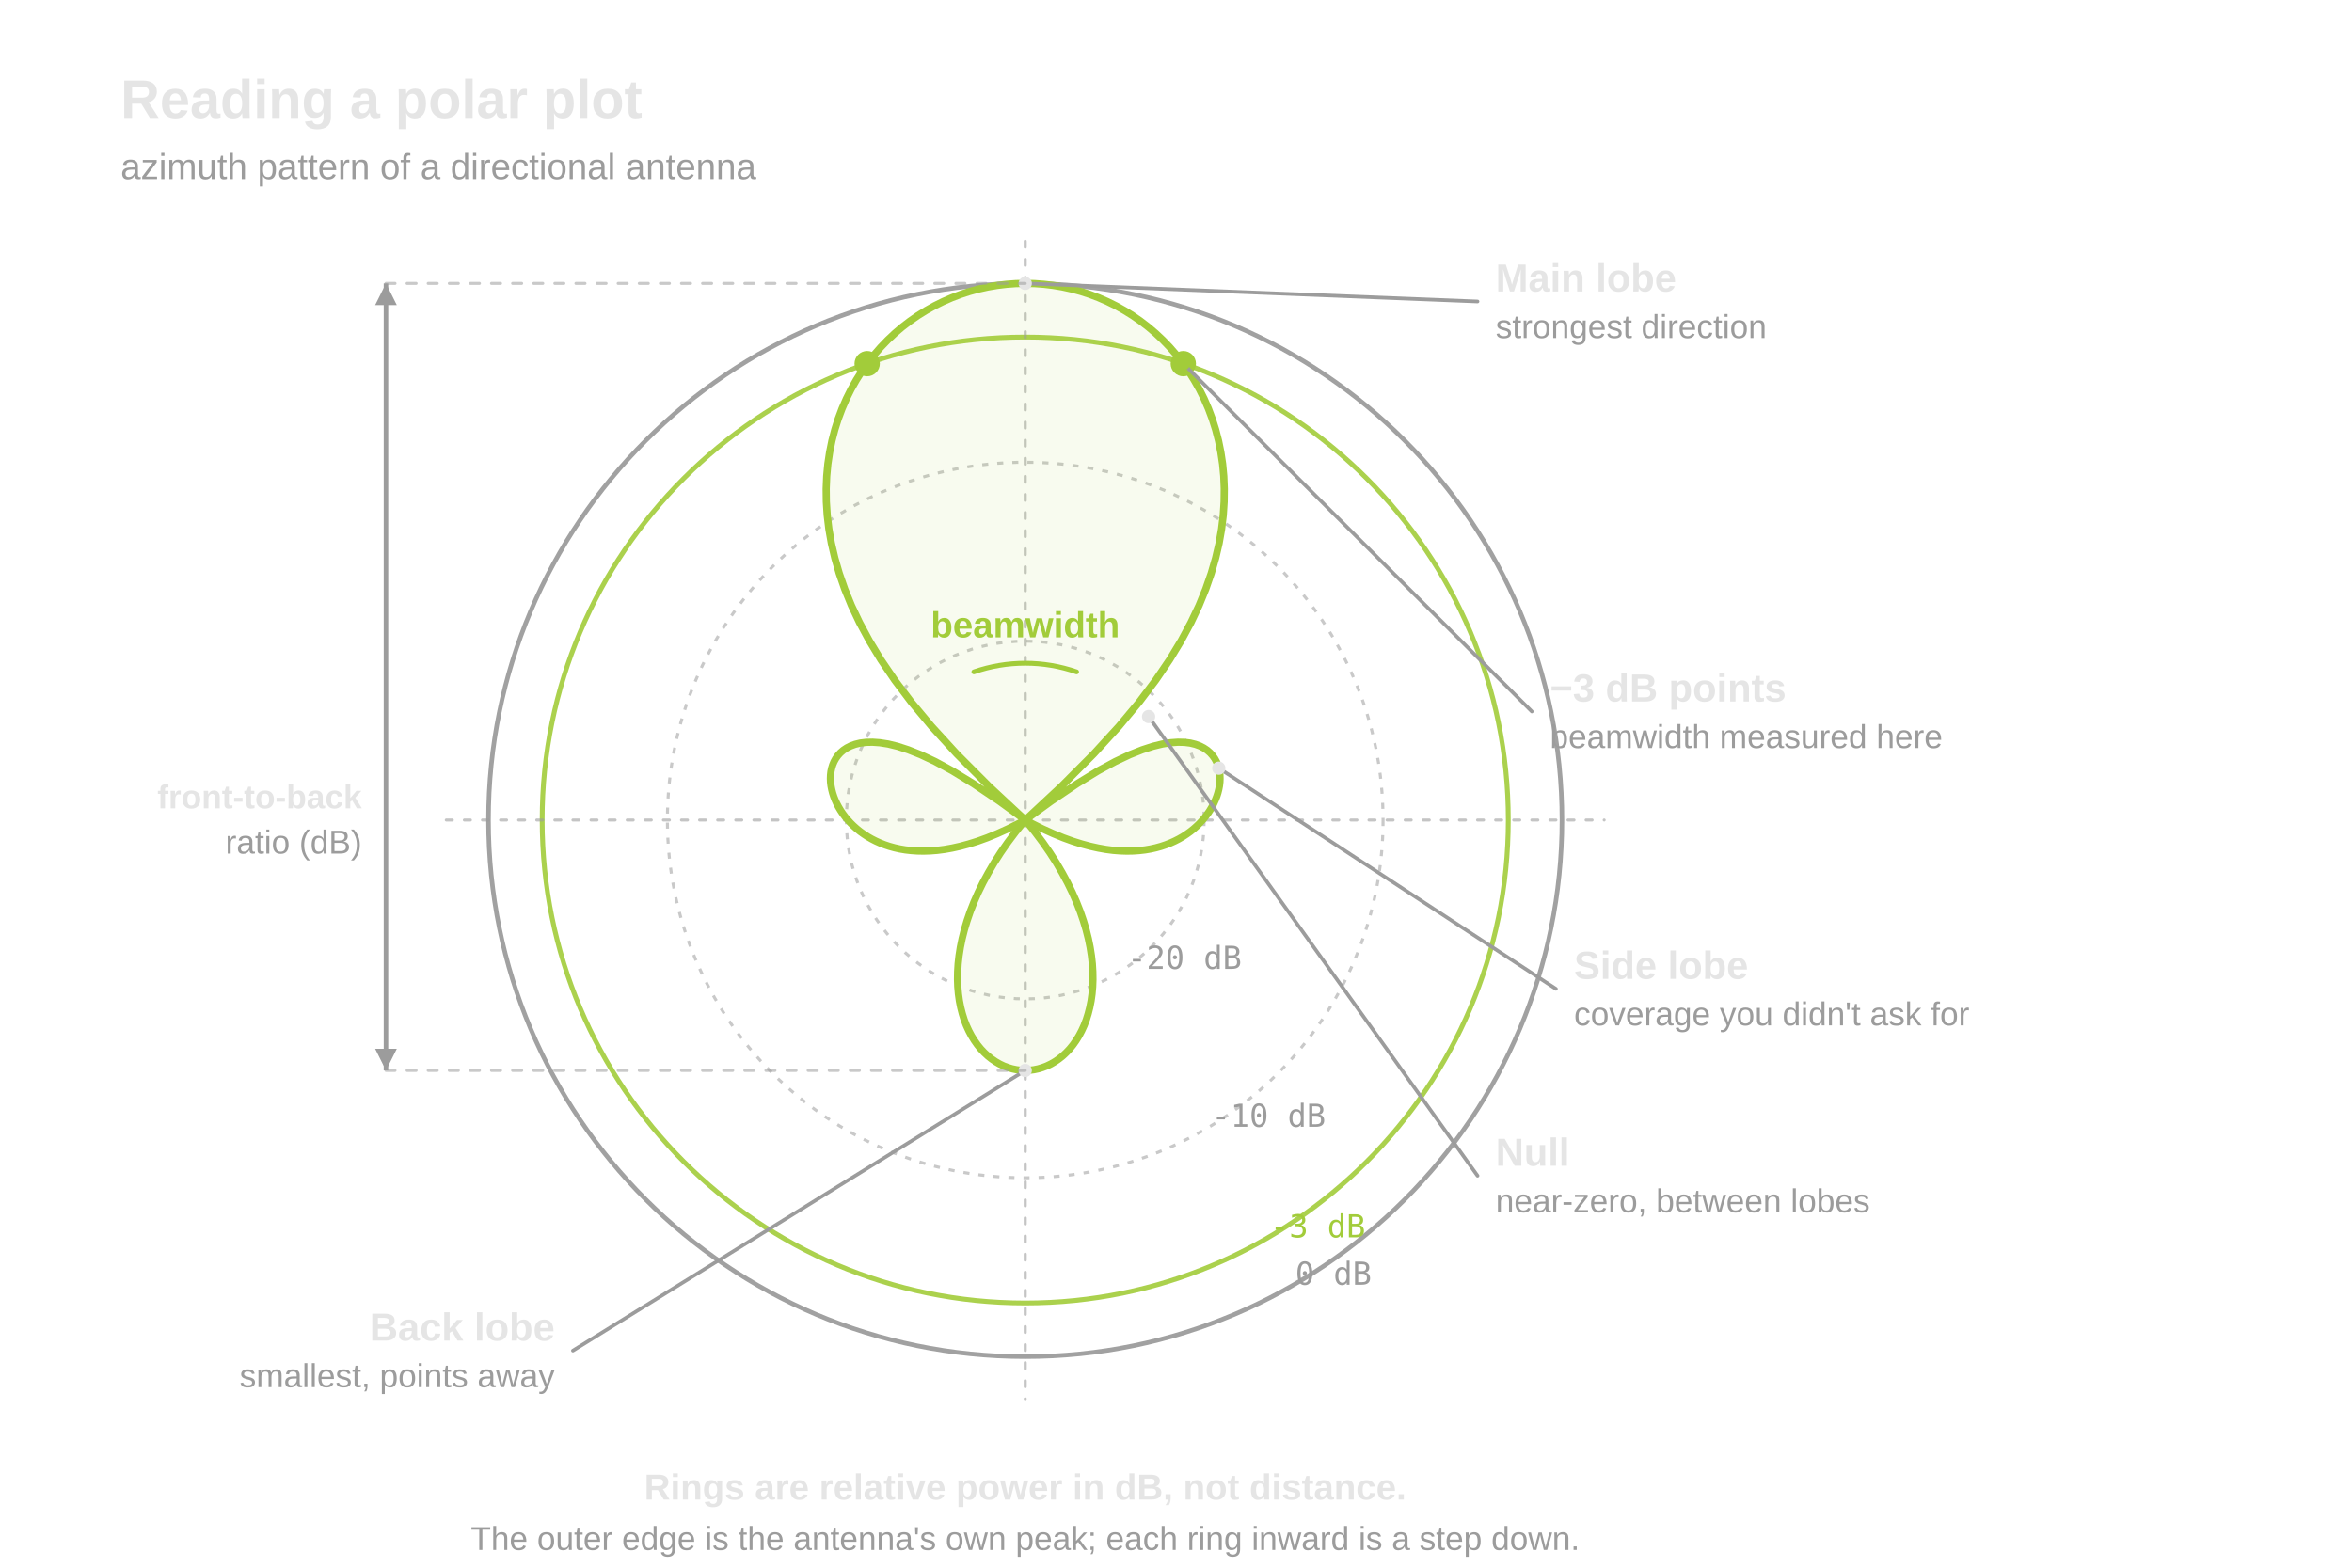
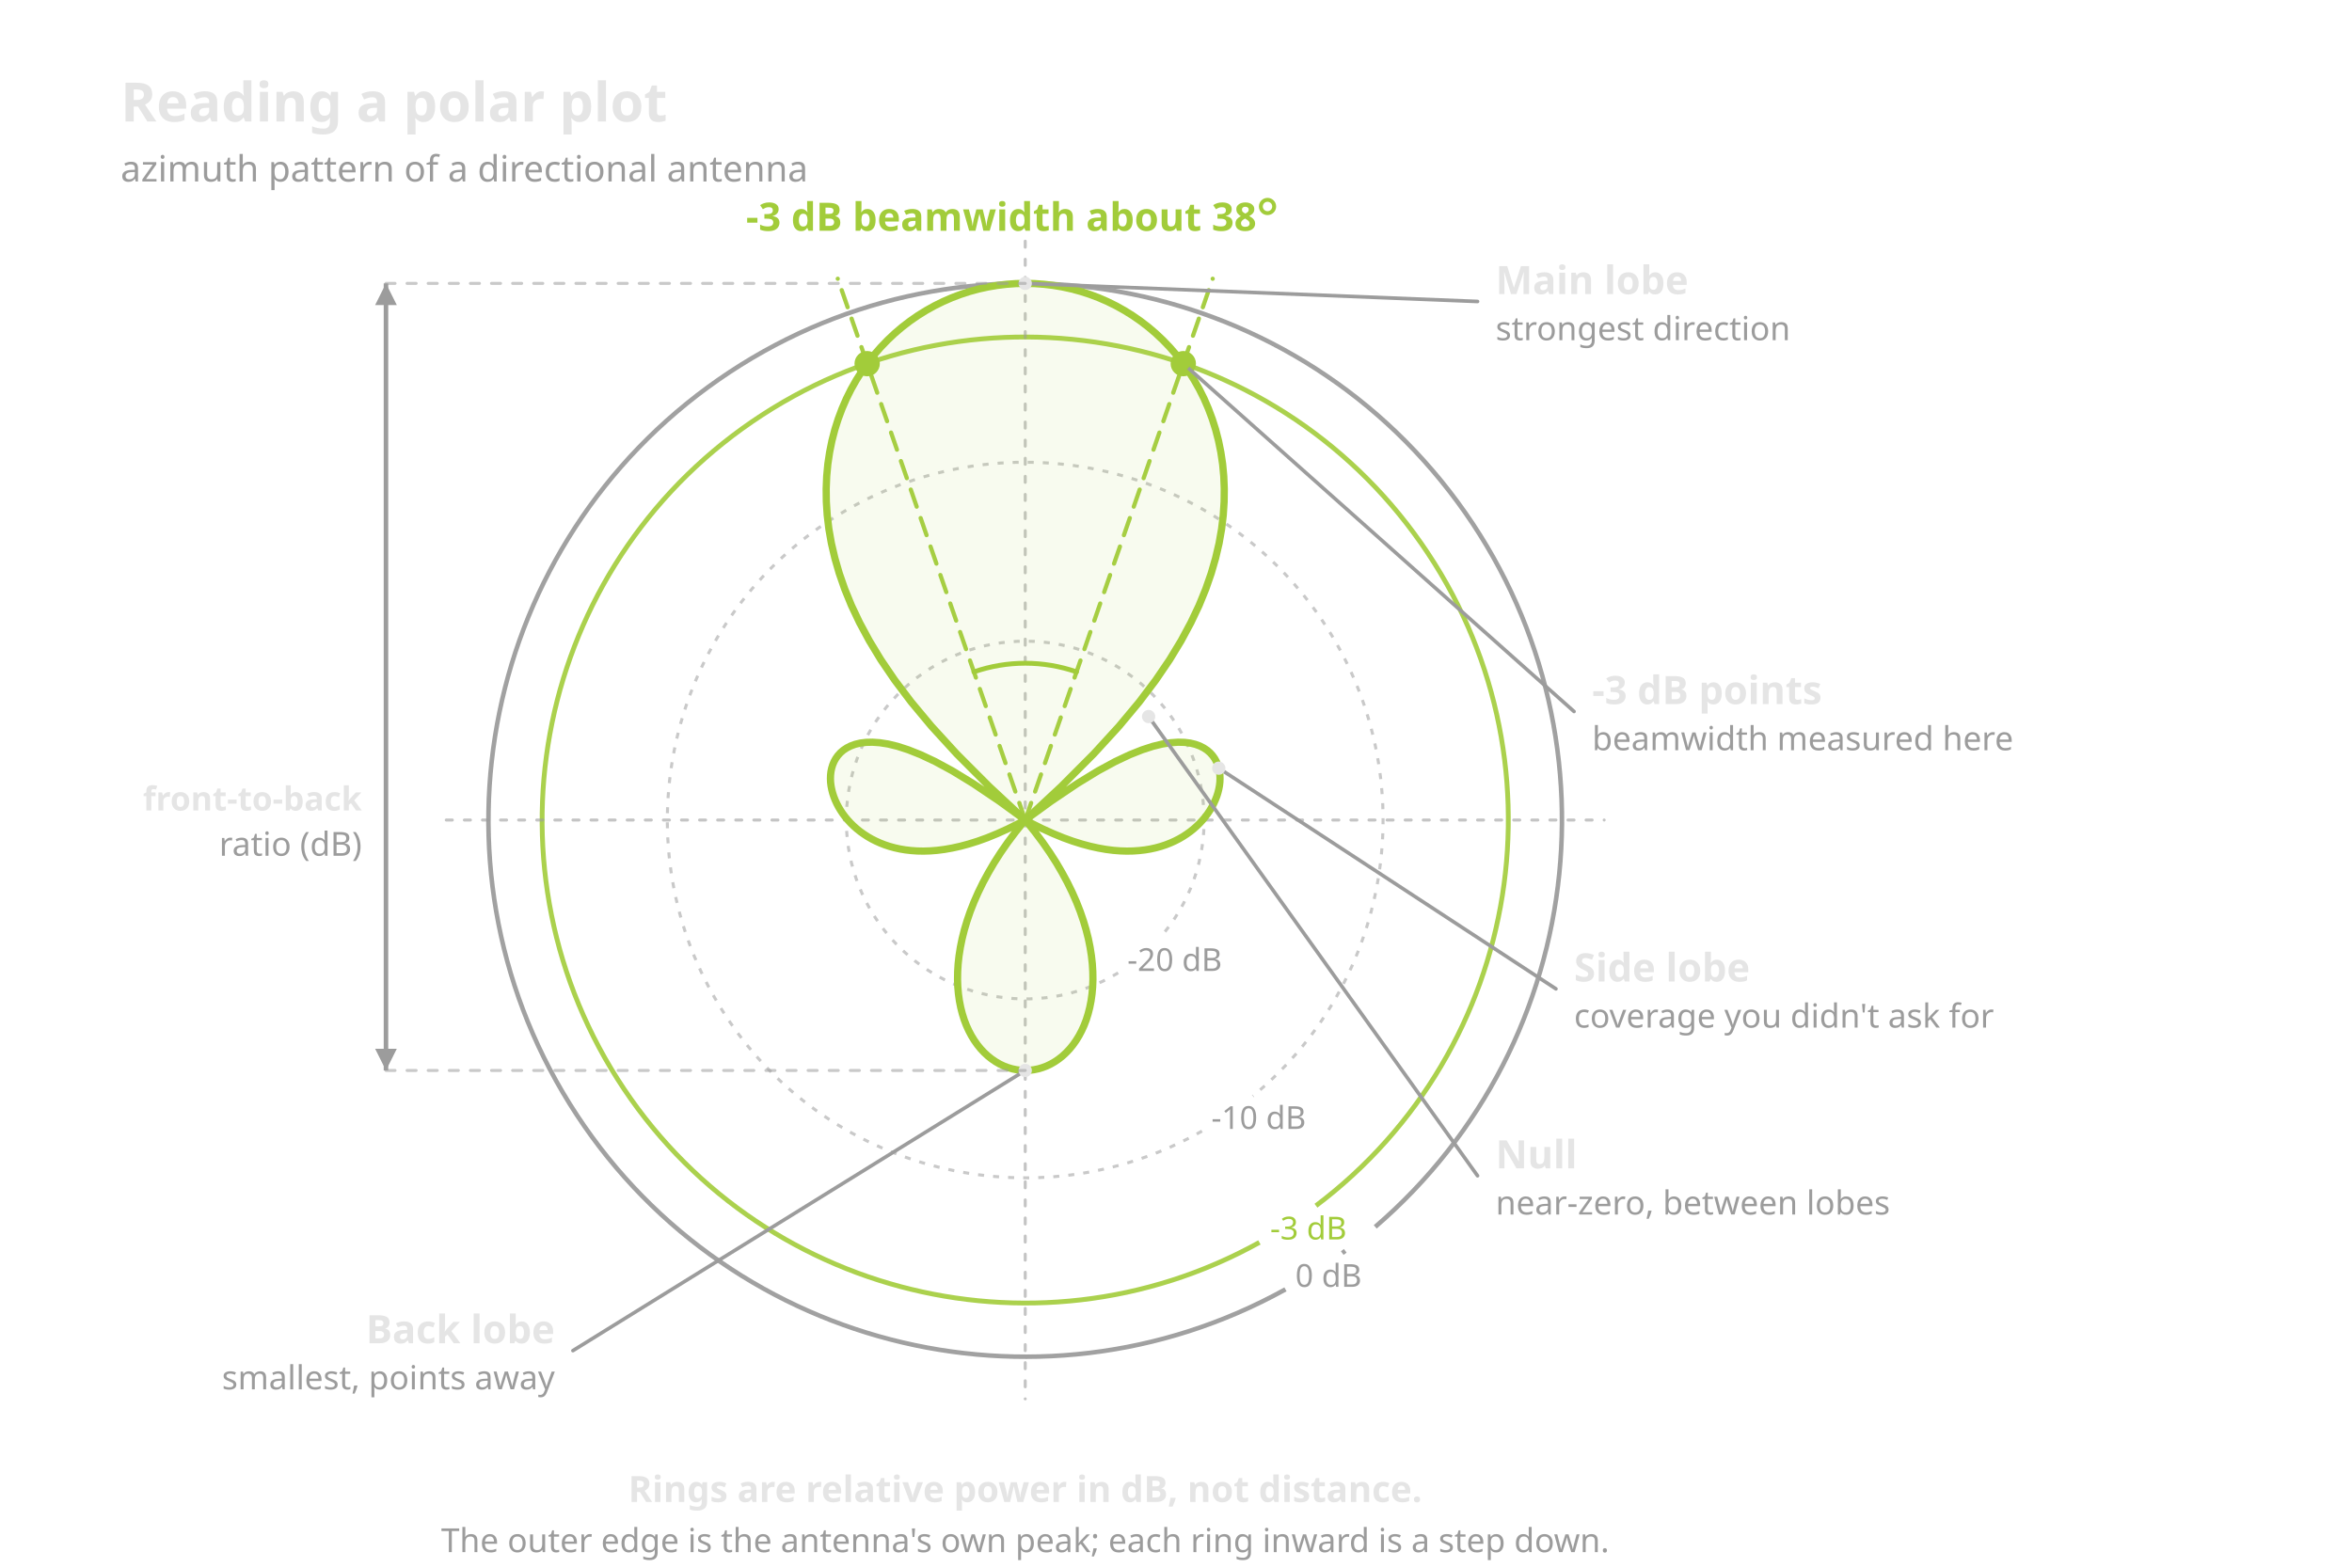
- <svg xmlns="http://www.w3.org/2000/svg" viewBox="0 0 780 520" width="780" height="520" role="img" aria-label="Anatomy of an antenna polar plot: main lobe, minus 3 dB beamwidth, side lobes, nulls, back lobe, front-to-back ratio, and rings as a dB scale">
+ <svg xmlns="http://www.w3.org/2000/svg" viewBox="0 0 780 520" width="780" height="520" role="img" aria-label="Anatomy of an antenna polar plot: main lobe, minus 3 dB beamwidth of about 38 degrees marked by dashed lines from the center through the minus 3 dB points, side lobes, nulls, back lobe, front-to-back ratio, and rings as a dB scale">
  <defs>
  </defs>
  <g>
-     <circle cx="340" cy="272" r="178" stroke="#9C9C9C" stroke-width="1.5" fill="none" opacity="0.95" />
-     <circle cx="340" cy="272" r="160.2" stroke="#A2CC3A" stroke-width="1.6" fill="none" opacity="0.9" />
-     <circle cx="340" cy="272" r="118.67" stroke="#9C9C9C" stroke-width="1" fill="none" stroke-dasharray="2 3" opacity="0.55" />
-     <circle cx="340" cy="272" r="59.33" stroke="#9C9C9C" stroke-width="1" fill="none" stroke-dasharray="2 3" opacity="0.55" />
+     <path d="M446.13 414.90 A178.0 178.0 0 0 1 445.13 415.64M426.30 427.68 A178.0 178.0 0 1 1 456.07 406.95" stroke="#9C9C9C" stroke-width="1.5" fill="none" opacity="0.95" />
+     <path d="M417.67 412.11 A160.2 160.2 0 1 1 436.41 399.94" stroke="#A2CC3A" stroke-width="1.6" fill="none" opacity="0.9" />
+     <path d="M398.62 375.18 A118.67 118.67 0 1 1 415.48 363.57" stroke="#9C9C9C" stroke-width="1" fill="none" stroke-dasharray="2 3" opacity="0.55" />
+     <path d="M370.82 322.70 A59.33 59.33 0 1 1 384.50 311.24" stroke="#9C9C9C" stroke-width="1" fill="none" stroke-dasharray="2 3" opacity="0.55" />
    <line x1="340" y1="80" x2="340" y2="464" stroke="#9C9C9C" stroke-width="1" stroke-linecap="round" stroke-dasharray="2 4" opacity="0.6" />
    <line x1="148" y1="272" x2="532" y2="272" stroke="#9C9C9C" stroke-width="1" stroke-linecap="round" stroke-dasharray="2 4" opacity="0.6" />
  </g>
-   <text x="429.57" y="423.16" font-family="'DM Mono','IBM Plex Mono',ui-monospace,monospace" font-size="10.5" fill="#9C9C9C" text-anchor="start" font-weight="400" letter-spacing="0" dominant-baseline="middle">0 dB</text>
-   <text x="421.21" y="407.45" font-family="'DM Mono','IBM Plex Mono',ui-monospace,monospace" font-size="10.5" fill="#A2CC3A" text-anchor="start" font-weight="400" letter-spacing="0" dominant-baseline="middle">-3 dB</text>
-   <text x="401.71" y="370.78" font-family="'DM Mono','IBM Plex Mono',ui-monospace,monospace" font-size="10.5" fill="#9C9C9C" text-anchor="start" font-weight="400" letter-spacing="0" dominant-baseline="middle">-10 dB</text>
-   <text x="373.86" y="318.39" font-family="'DM Mono','IBM Plex Mono',ui-monospace,monospace" font-size="10.5" fill="#9C9C9C" text-anchor="start" font-weight="400" letter-spacing="0" dominant-baseline="middle">-20 dB</text>
+   <text x="429.57" y="426.84" font-family="DM Mono" font-size="10.5" fill="#9C9C9C" text-anchor="start" font-weight="400" letter-spacing="0">0 dB</text>
+   <text x="421.21" y="411.12" font-family="DM Mono" font-size="10.5" fill="#A2CC3A" text-anchor="start" font-weight="400" letter-spacing="0">-3 dB</text>
+   <text x="401.71" y="374.45" font-family="DM Mono" font-size="10.5" fill="#9C9C9C" text-anchor="start" font-weight="400" letter-spacing="0">-10 dB</text>
+   <text x="373.86" y="322.06" font-family="DM Mono" font-size="10.5" fill="#9C9C9C" text-anchor="start" font-weight="400" letter-spacing="0">-20 dB</text>
  <path d="M340.00 94.00 L343.11 94.07 L346.21 94.30 L349.29 94.67 L352.36 95.19 L355.41 95.86 L358.43 96.68 L361.41 97.65 L364.35 98.76 L367.24 100.02 L370.08 101.42 L372.86 102.97 L375.57 104.65 L378.21 106.48 L380.78 108.45 L383.26 110.56 L385.65 112.81 L387.94 115.19 L390.13 117.71 L392.21 120.36 L394.18 123.14 L396.02 126.05 L397.74 129.09 L399.32 132.26 L400.75 135.56 L402.03 138.98 L403.15 142.52 L404.10 146.19 L404.87 149.99 L405.46 153.91 L405.84 157.96 L406.01 162.13 L405.96 166.44 L405.67 170.88 L405.12 175.46 L404.29 180.19 L403.15 185.07 L401.69 190.13 L399.87 195.37 L397.64 200.83 L394.94 206.52 L391.72 212.50 L387.89 218.82 L383.30 225.57 L377.79 232.87 L371.07 240.93 L362.72 250.06 L351.92 260.89 L340.00 272.00 L340.00 272.00 L340.00 272.00 L340.00 272.00 L340.00 272.00 L340.00 272.00 L348.60 265.75 L357.28 259.90 L364.17 255.69 L369.85 252.61 L374.65 250.35 L378.77 248.71 L382.34 247.55 L385.47 246.79 L388.23 246.36 L390.66 246.19 L392.82 246.24 L394.72 246.48 L396.41 246.89 L397.89 247.43 L399.19 248.09 L400.32 248.84 L401.30 249.69 L402.13 250.61 L402.83 251.59 L403.40 252.62 L403.85 253.69 L404.19 254.80 L404.43 255.94 L404.56 257.09 L404.60 258.27 L404.55 259.45 L404.41 260.64 L404.18 261.83 L403.88 263.02 L403.50 264.20 L403.04 265.37 L402.51 266.53 L401.91 267.67 L401.24 268.79 L400.51 269.89 L399.71 270.96 L398.84 272.00 L397.91 273.01 L396.91 273.99 L395.85 274.93 L394.73 275.83 L393.54 276.68 L392.29 277.50 L390.97 278.26 L389.58 278.97 L388.13 279.62 L386.60 280.22 L385.00 280.75 L383.33 281.21 L381.58 281.60 L379.74 281.91 L377.82 282.13 L375.82 282.27 L373.71 282.31 L371.51 282.24 L369.20 282.06 L366.78 281.75 L364.24 281.30 L361.56 280.71 L358.74 279.95 L355.76 279.02 L352.60 277.88 L349.26 276.51 L345.69 274.90 L341.87 272.99 L340.00 272.00 L340.00 272.00 L340.00 272.00 L340.00 272.00 L340.00 272.00 L340.00 272.00 L340.00 272.00 L340.00 272.00 L340.00 272.00 L340.00 272.00 L340.00 272.00 L340.00 272.00 L340.00 272.00 L340.00 272.00 L340.00 272.00 L340.00 272.00 L340.00 272.00 L340.00 272.00 L340.00 272.00 L340.00 272.00 L340.00 272.00 L340.42 272.50 L343.21 275.97 L345.79 279.41 L348.15 282.81 L350.31 286.18 L352.26 289.52 L354.03 292.80 L355.61 296.04 L357.01 299.22 L358.24 302.35 L359.29 305.42 L360.19 308.42 L360.93 311.36 L361.51 314.22 L361.95 317.01 L362.25 319.71 L362.41 322.34 L362.45 324.89 L362.36 327.34 L362.15 329.71 L361.83 331.98 L361.40 334.16 L360.87 336.24 L360.25 338.23 L359.53 340.11 L358.72 341.88 L357.84 343.55 L356.88 345.11 L355.85 346.57 L354.76 347.91 L353.60 349.14 L352.40 350.26 L351.14 351.26 L349.84 352.15 L348.51 352.92 L347.14 353.58 L345.74 354.11 L344.33 354.53 L342.89 354.83 L341.45 355.01 L340.00 355.07 L338.55 355.01 L337.11 354.83 L335.67 354.53 L334.26 354.11 L332.86 353.58 L331.49 352.92 L330.16 352.15 L328.86 351.26 L327.60 350.26 L326.40 349.14 L325.24 347.91 L324.15 346.57 L323.12 345.11 L322.16 343.55 L321.28 341.88 L320.47 340.11 L319.75 338.23 L319.13 336.24 L318.60 334.16 L318.17 331.98 L317.85 329.71 L317.64 327.34 L317.55 324.89 L317.59 322.34 L317.75 319.71 L318.05 317.01 L318.49 314.22 L319.07 311.36 L319.81 308.42 L320.71 305.42 L321.76 302.35 L322.99 299.22 L324.39 296.04 L325.97 292.80 L327.74 289.52 L329.69 286.18 L331.85 282.81 L334.21 279.41 L336.79 275.97 L339.58 272.50 L340.00 272.00 L340.00 272.00 L340.00 272.00 L340.00 272.00 L340.00 272.00 L340.00 272.00 L340.00 272.00 L340.00 272.00 L340.00 272.00 L340.00 272.00 L340.00 272.00 L340.00 272.00 L340.00 272.00 L340.00 272.00 L340.00 272.00 L340.00 272.00 L340.00 272.00 L340.00 272.00 L340.00 272.00 L340.00 272.00 L340.00 272.00 L338.13 272.99 L334.31 274.90 L330.74 276.51 L327.40 277.88 L324.24 279.02 L321.26 279.95 L318.44 280.71 L315.76 281.30 L313.22 281.75 L310.80 282.06 L308.49 282.24 L306.29 282.31 L304.18 282.27 L302.18 282.13 L300.26 281.91 L298.42 281.60 L296.67 281.21 L295.00 280.75 L293.40 280.22 L291.87 279.62 L290.42 278.97 L289.03 278.26 L287.71 277.50 L286.46 276.68 L285.27 275.83 L284.15 274.93 L283.09 273.99 L282.09 273.01 L281.16 272.00 L280.29 270.96 L279.49 269.89 L278.76 268.79 L278.09 267.67 L277.49 266.53 L276.96 265.37 L276.50 264.20 L276.12 263.02 L275.82 261.83 L275.59 260.64 L275.45 259.45 L275.40 258.27 L275.44 257.09 L275.57 255.94 L275.81 254.80 L276.15 253.69 L276.60 252.62 L277.17 251.59 L277.87 250.61 L278.70 249.69 L279.68 248.84 L280.81 248.09 L282.11 247.43 L283.59 246.89 L285.28 246.48 L287.18 246.24 L289.34 246.19 L291.77 246.36 L294.53 246.79 L297.66 247.55 L301.23 248.71 L305.35 250.35 L310.15 252.61 L315.83 255.69 L322.72 259.90 L331.40 265.75 L340.00 272.00 L340.00 272.00 L340.00 272.00 L340.00 272.00 L340.00 272.00 L340.00 272.00 L328.08 260.89 L317.28 250.06 L308.93 240.93 L302.21 232.87 L296.70 225.57 L292.11 218.82 L288.28 212.50 L285.06 206.52 L282.36 200.83 L280.13 195.37 L278.31 190.13 L276.85 185.07 L275.71 180.19 L274.88 175.46 L274.33 170.88 L274.04 166.44 L273.99 162.13 L274.16 157.96 L274.54 153.91 L275.13 149.99 L275.90 146.19 L276.85 142.52 L277.97 138.98 L279.25 135.56 L280.68 132.26 L282.26 129.09 L283.98 126.05 L285.82 123.14 L287.79 120.36 L289.87 117.71 L292.06 115.19 L294.35 112.81 L296.74 110.56 L299.22 108.45 L301.79 106.48 L304.43 104.65 L307.14 102.97 L309.92 101.42 L312.76 100.02 L315.65 98.76 L318.59 97.65 L321.57 96.68 L324.59 95.86 L327.64 95.19 L330.71 94.67 L333.79 94.30 L336.89 94.07 L340.00 94.00 Z" stroke="#A2CC3A" fill="rgba(162,204,58,0.08)" stroke-width="2.4" stroke-linecap="round" stroke-linejoin="round" opacity="1" />
+   <line x1="340" y1="272" x2="277.83" y2="92.46" stroke="#A2CC3A" stroke-width="1.4" stroke-dasharray="6 4" stroke-linecap="round" opacity="0.95" />
+   <line x1="340" y1="272" x2="402.17" y2="92.46" stroke="#A2CC3A" stroke-width="1.4" stroke-dasharray="6 4" stroke-linecap="round" opacity="0.95" />
  <circle cx="287.58" cy="120.62" r="3.2" stroke="#A2CC3A" stroke-width="2" fill="#A2CC3A" opacity="1" />
  <circle cx="392.42" cy="120.62" r="3.2" stroke="#A2CC3A" stroke-width="2" fill="#A2CC3A" opacity="1" />
  <path d="M322.98 222.86 A 52 52 0 0 1 357.02 222.86" stroke="#A2CC3A" fill="none" stroke-width="1.6" stroke-linecap="round" stroke-linejoin="round" opacity="1" />
-   <text x="340" y="208" font-family="'IBM Plex Sans','Helvetica Neue',Arial,sans-serif" font-size="12" fill="#A2CC3A" text-anchor="middle" font-weight="600" letter-spacing="0" dominant-baseline="middle">beamwidth</text>
+   <text x="416.71" y="76.55" font-family="IBM Plex Sans" font-size="13" fill="#A2CC3A" text-anchor="end" font-weight="600" letter-spacing="0">-3 dB beamwidth about 38</text>
+   <circle cx="420.35" cy="68.49" r="2.21" fill="none" stroke="#A2CC3A" stroke-width="1.3" />
  <line x1="340" y1="94" x2="490" y2="100" stroke="#9C9C9C" stroke-width="1.2" stroke-linecap="round" opacity="1" />
  <circle cx="340" cy="94" r="2.2" stroke="#E5E5E5" stroke-width="0" fill="#E5E5E5" opacity="1" />
-   <text x="496" y="93" font-family="'IBM Plex Sans','Helvetica Neue',Arial,sans-serif" font-size="13" fill="#E5E5E5" text-anchor="start" font-weight="600" letter-spacing="0" dominant-baseline="middle">Main lobe</text>
-   <text x="496" y="109" font-family="'IBM Plex Sans','Helvetica Neue',Arial,sans-serif" font-size="11" fill="#9C9C9C" text-anchor="start" font-weight="400" letter-spacing="0" dominant-baseline="middle">strongest direction</text>
-   <line x1="392.42" y1="120.62" x2="508" y2="236" stroke="#9C9C9C" stroke-width="1.2" stroke-linecap="round" opacity="1" />
+   <text x="496" y="97.55" font-family="IBM Plex Sans" font-size="13" fill="#E5E5E5" text-anchor="start" font-weight="600" letter-spacing="0">Main lobe</text>
+   <text x="496" y="112.85" font-family="IBM Plex Sans" font-size="11" fill="#9C9C9C" text-anchor="start" font-weight="400" letter-spacing="0">strongest direction</text>
+   <line x1="392.42" y1="120.62" x2="522" y2="236" stroke="#9C9C9C" stroke-width="1.2" stroke-linecap="round" opacity="1" />
  <circle cx="392.42" cy="120.62" r="2.2" stroke="#A2CC3A" stroke-width="0" fill="#A2CC3A" opacity="1" />
-   <text x="514" y="229" font-family="'IBM Plex Sans','Helvetica Neue',Arial,sans-serif" font-size="13" fill="#E5E5E5" text-anchor="start" font-weight="600" letter-spacing="0" dominant-baseline="middle">−3 dB points</text>
-   <text x="514" y="245" font-family="'IBM Plex Sans','Helvetica Neue',Arial,sans-serif" font-size="11" fill="#9C9C9C" text-anchor="start" font-weight="400" letter-spacing="0" dominant-baseline="middle">beamwidth measured here</text>
+   <text x="528" y="233.55" font-family="IBM Plex Sans" font-size="13" fill="#E5E5E5" text-anchor="start" font-weight="600" letter-spacing="0">-3 dB points</text>
+   <text x="528" y="248.85" font-family="IBM Plex Sans" font-size="11" fill="#9C9C9C" text-anchor="start" font-weight="400" letter-spacing="0">beamwidth measured here</text>
  <line x1="404.19" y1="254.8" x2="516" y2="328" stroke="#9C9C9C" stroke-width="1.2" stroke-linecap="round" opacity="1" />
  <circle cx="404.19" cy="254.8" r="2.2" stroke="#E5E5E5" stroke-width="0" fill="#E5E5E5" opacity="1" />
-   <text x="522" y="321" font-family="'IBM Plex Sans','Helvetica Neue',Arial,sans-serif" font-size="13" fill="#E5E5E5" text-anchor="start" font-weight="600" letter-spacing="0" dominant-baseline="middle">Side lobe</text>
-   <text x="522" y="337" font-family="'IBM Plex Sans','Helvetica Neue',Arial,sans-serif" font-size="11" fill="#9C9C9C" text-anchor="start" font-weight="400" letter-spacing="0" dominant-baseline="middle">coverage you didn't ask for</text>
+   <text x="522" y="325.55" font-family="IBM Plex Sans" font-size="13" fill="#E5E5E5" text-anchor="start" font-weight="600" letter-spacing="0">Side lobe</text>
+   <text x="522" y="340.85" font-family="IBM Plex Sans" font-size="11" fill="#9C9C9C" text-anchor="start" font-weight="400" letter-spacing="0">coverage you didn't ask for</text>
  <line x1="380.91" y1="237.68" x2="490" y2="390" stroke="#9C9C9C" stroke-width="1.2" stroke-linecap="round" opacity="1" />
  <circle cx="380.91" cy="237.68" r="2.2" stroke="#E5E5E5" stroke-width="0" fill="#E5E5E5" opacity="1" />
-   <text x="496" y="383" font-family="'IBM Plex Sans','Helvetica Neue',Arial,sans-serif" font-size="13" fill="#E5E5E5" text-anchor="start" font-weight="600" letter-spacing="0" dominant-baseline="middle">Null</text>
-   <text x="496" y="399" font-family="'IBM Plex Sans','Helvetica Neue',Arial,sans-serif" font-size="11" fill="#9C9C9C" text-anchor="start" font-weight="400" letter-spacing="0" dominant-baseline="middle">near-zero, between lobes</text>
+   <text x="496" y="387.55" font-family="IBM Plex Sans" font-size="13" fill="#E5E5E5" text-anchor="start" font-weight="600" letter-spacing="0">Null</text>
+   <text x="496" y="402.85" font-family="IBM Plex Sans" font-size="11" fill="#9C9C9C" text-anchor="start" font-weight="400" letter-spacing="0">near-zero, between lobes</text>
  <line x1="340" y1="355.07" x2="190" y2="448" stroke="#9C9C9C" stroke-width="1.2" stroke-linecap="round" opacity="1" />
  <circle cx="340" cy="355.07" r="2.2" stroke="#E5E5E5" stroke-width="0" fill="#E5E5E5" opacity="1" />
-   <text x="184" y="441" font-family="'IBM Plex Sans','Helvetica Neue',Arial,sans-serif" font-size="13" fill="#E5E5E5" text-anchor="end" font-weight="600" letter-spacing="0" dominant-baseline="middle">Back lobe</text>
-   <text x="184" y="457" font-family="'IBM Plex Sans','Helvetica Neue',Arial,sans-serif" font-size="11" fill="#9C9C9C" text-anchor="end" font-weight="400" letter-spacing="0" dominant-baseline="middle">smallest, points away</text>
+   <text x="184" y="445.55" font-family="IBM Plex Sans" font-size="13" fill="#E5E5E5" text-anchor="end" font-weight="600" letter-spacing="0">Back lobe</text>
+   <text x="184" y="460.85" font-family="IBM Plex Sans" font-size="11" fill="#9C9C9C" text-anchor="end" font-weight="400" letter-spacing="0">smallest, points away</text>
  <line x1="128" y1="94" x2="340" y2="94" stroke="#9C9C9C" stroke-width="1" stroke-linecap="round" stroke-dasharray="3 4" opacity="0.55" />
  <line x1="128" y1="355.07" x2="340" y2="355.07" stroke="#9C9C9C" stroke-width="1" stroke-linecap="round" stroke-dasharray="3 4" opacity="0.55" />
  <line x1="128" y1="94" x2="128" y2="355.07" stroke="#9C9C9C" stroke-width="1.5" />
-   <text x="120" y="265" font-family="'IBM Plex Sans','Helvetica Neue',Arial,sans-serif" font-size="11" fill="#E5E5E5" text-anchor="end" font-weight="600" letter-spacing="0" dominant-baseline="middle">front-to-back</text>
-   <text x="120" y="280" font-family="'IBM Plex Sans','Helvetica Neue',Arial,sans-serif" font-size="11" fill="#9C9C9C" text-anchor="end" font-weight="400" letter-spacing="0" dominant-baseline="middle">ratio (dB)</text>
-   <text x="40" y="34" font-family="'IBM Plex Sans','Helvetica Neue',Arial,sans-serif" font-size="18" fill="#E5E5E5" text-anchor="start" font-weight="700" letter-spacing="0" dominant-baseline="middle">Reading a polar plot</text>
-   <text x="40" y="56" font-family="'IBM Plex Sans','Helvetica Neue',Arial,sans-serif" font-size="12" fill="#9C9C9C" text-anchor="start" font-weight="400" letter-spacing="0" dominant-baseline="middle">azimuth pattern of a directional antenna</text>
-   <text x="340" y="494" font-family="'IBM Plex Sans','Helvetica Neue',Arial,sans-serif" font-size="12" fill="#E5E5E5" text-anchor="middle" font-weight="600" letter-spacing="0" dominant-baseline="middle">Rings are relative power in dB, not distance.</text>
-   <text x="340" y="511" font-family="'IBM Plex Sans','Helvetica Neue',Arial,sans-serif" font-size="11" fill="#9C9C9C" text-anchor="middle" font-weight="400" letter-spacing="0" dominant-baseline="middle">The outer edge is the antenna's own peak; each ring inward is a step down.</text>
+   <text x="120" y="268.85" font-family="IBM Plex Sans" font-size="11" fill="#E5E5E5" text-anchor="end" font-weight="600" letter-spacing="0">front-to-back</text>
+   <text x="120" y="283.85" font-family="IBM Plex Sans" font-size="11" fill="#9C9C9C" text-anchor="end" font-weight="400" letter-spacing="0">ratio (dB)</text>
+   <text x="40" y="40.3" font-family="IBM Plex Sans" font-size="18" fill="#E5E5E5" text-anchor="start" font-weight="700" letter-spacing="0">Reading a polar plot</text>
+   <text x="40" y="60.2" font-family="IBM Plex Sans" font-size="12" fill="#9C9C9C" text-anchor="start" font-weight="400" letter-spacing="0">azimuth pattern of a directional antenna</text>
+   <text x="340" y="498.2" font-family="IBM Plex Sans" font-size="12" fill="#E5E5E5" text-anchor="middle" font-weight="600" letter-spacing="0">Rings are relative power in dB, not distance.</text>
+   <text x="340" y="514.85" font-family="IBM Plex Sans" font-size="11" fill="#9C9C9C" text-anchor="middle" font-weight="400" letter-spacing="0">The outer edge is the antenna's own peak; each ring inward is a step down.</text>
  <path d="M128.00 355.07 L124.40 347.87 L131.60 347.87 Z" fill="#9C9C9C" />
  <path d="M128.00 94.00 L131.60 101.20 L124.40 101.20 Z" fill="#9C9C9C" />
</svg>
